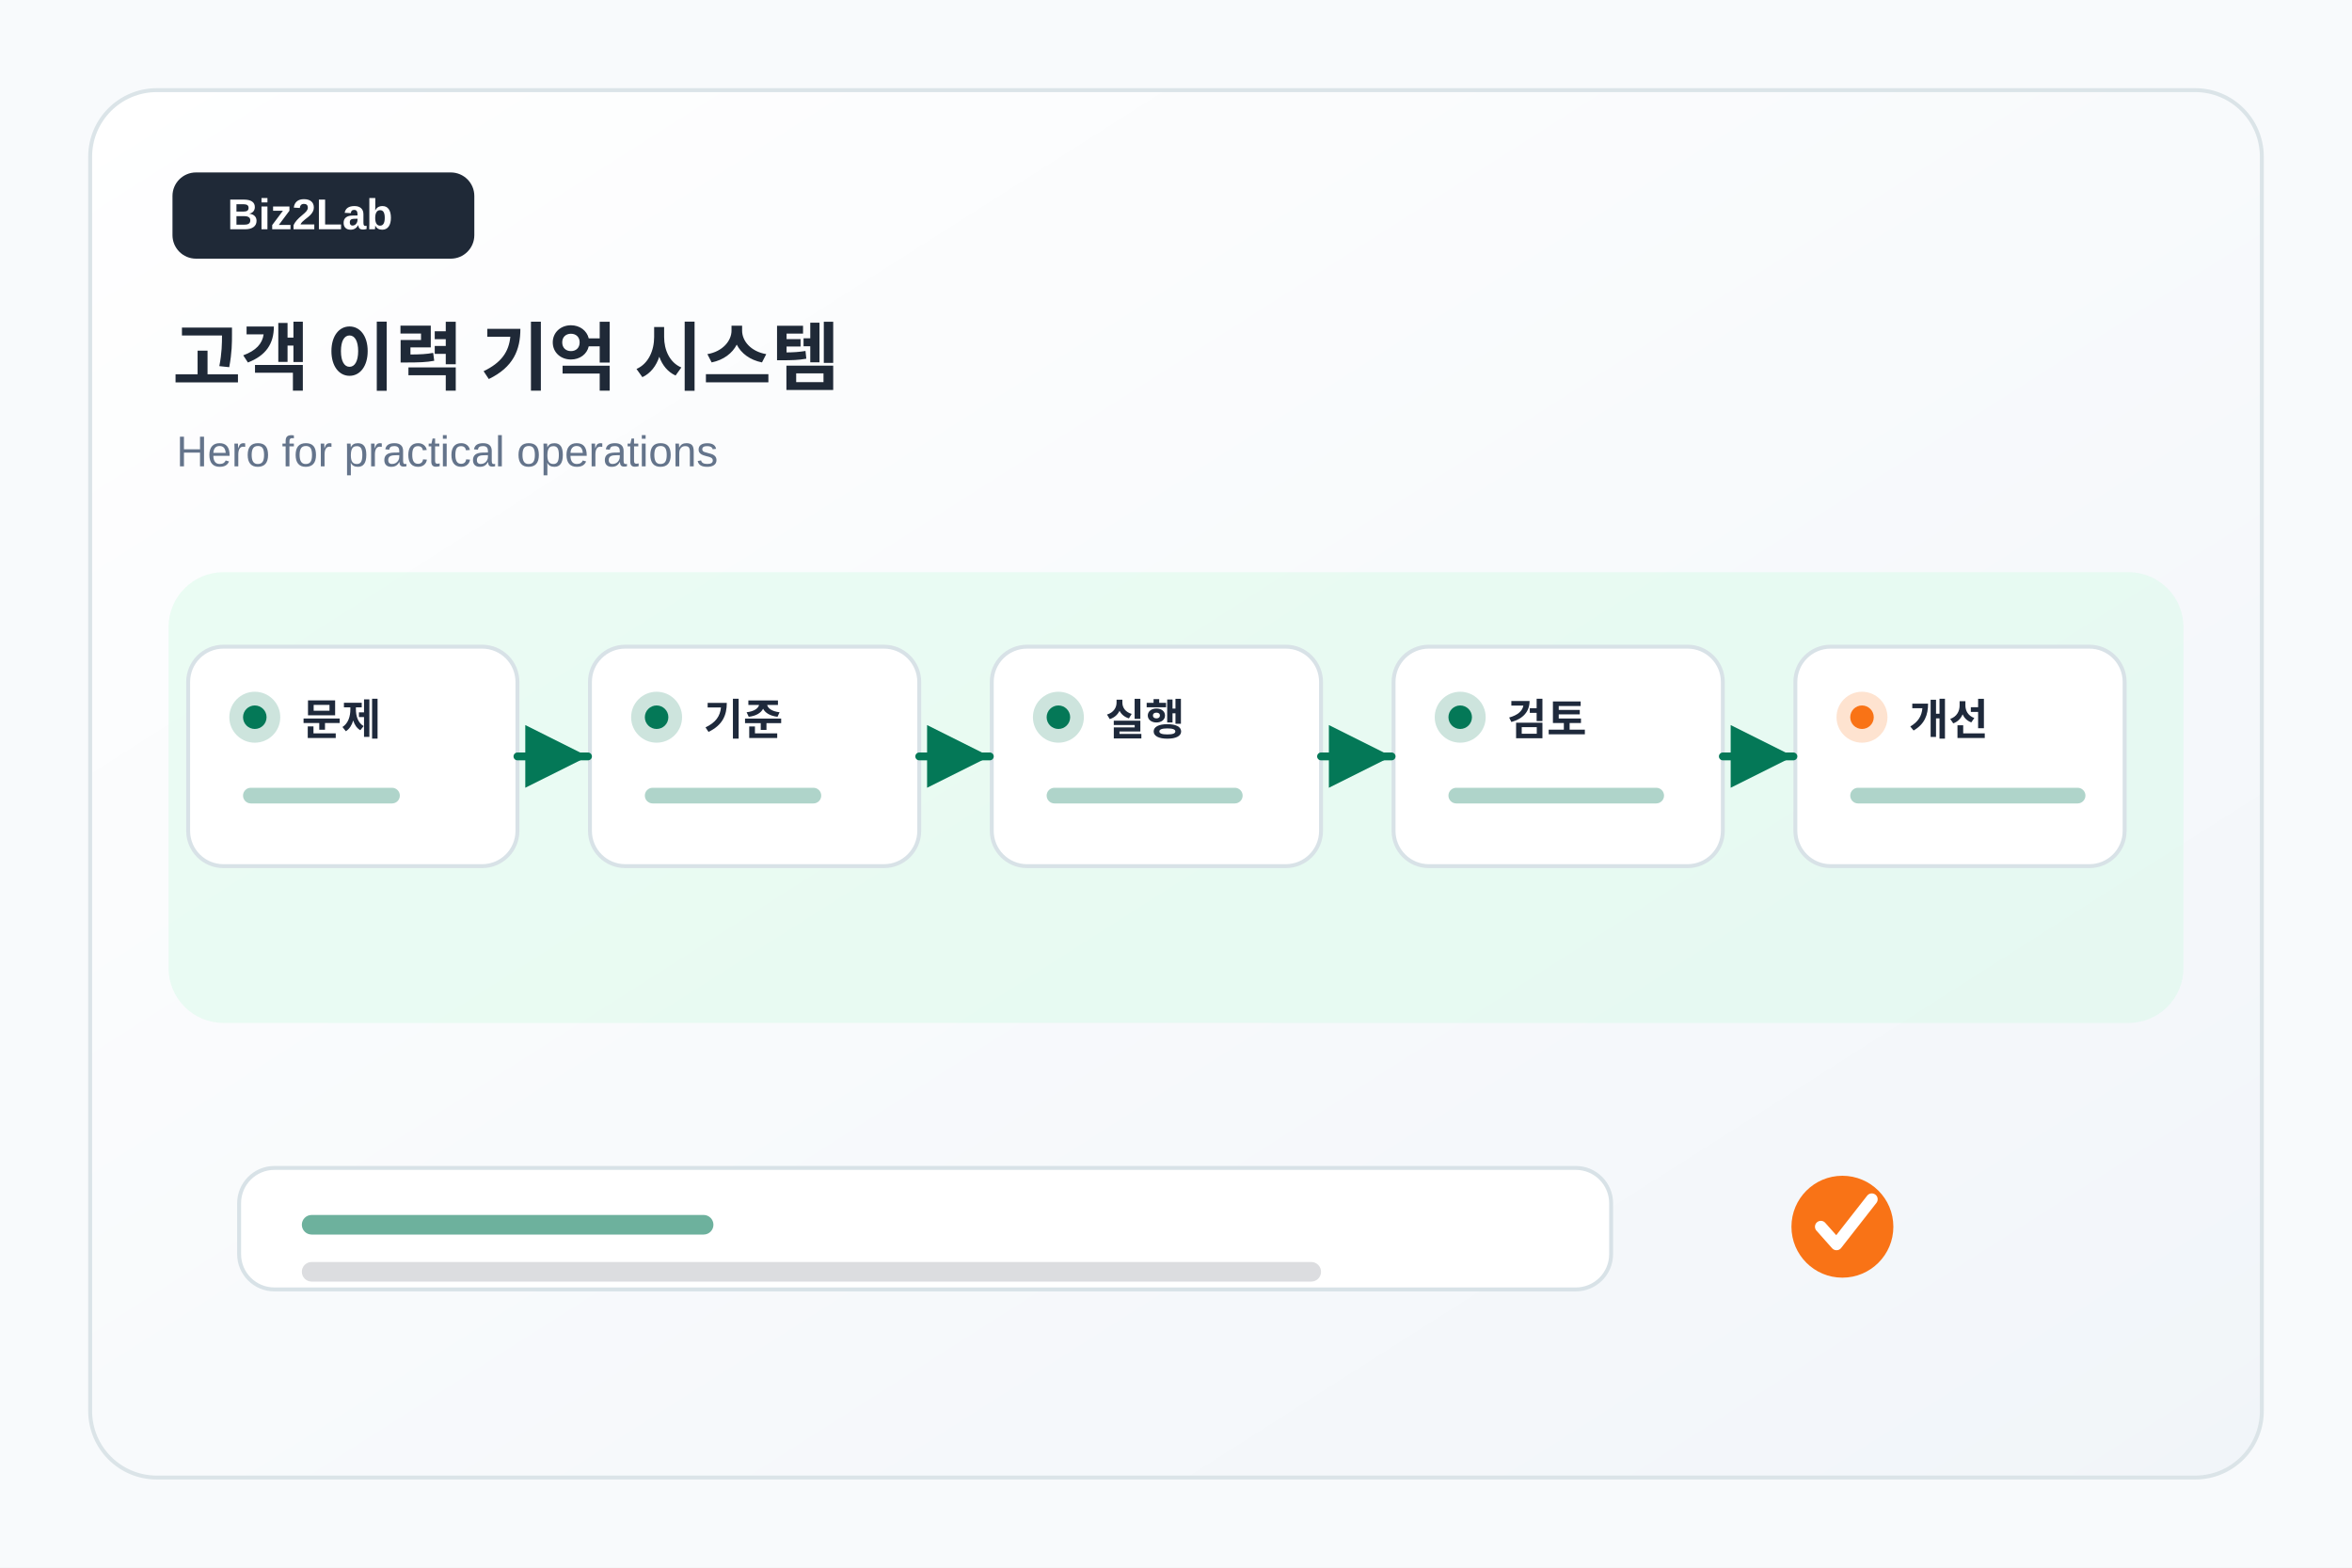
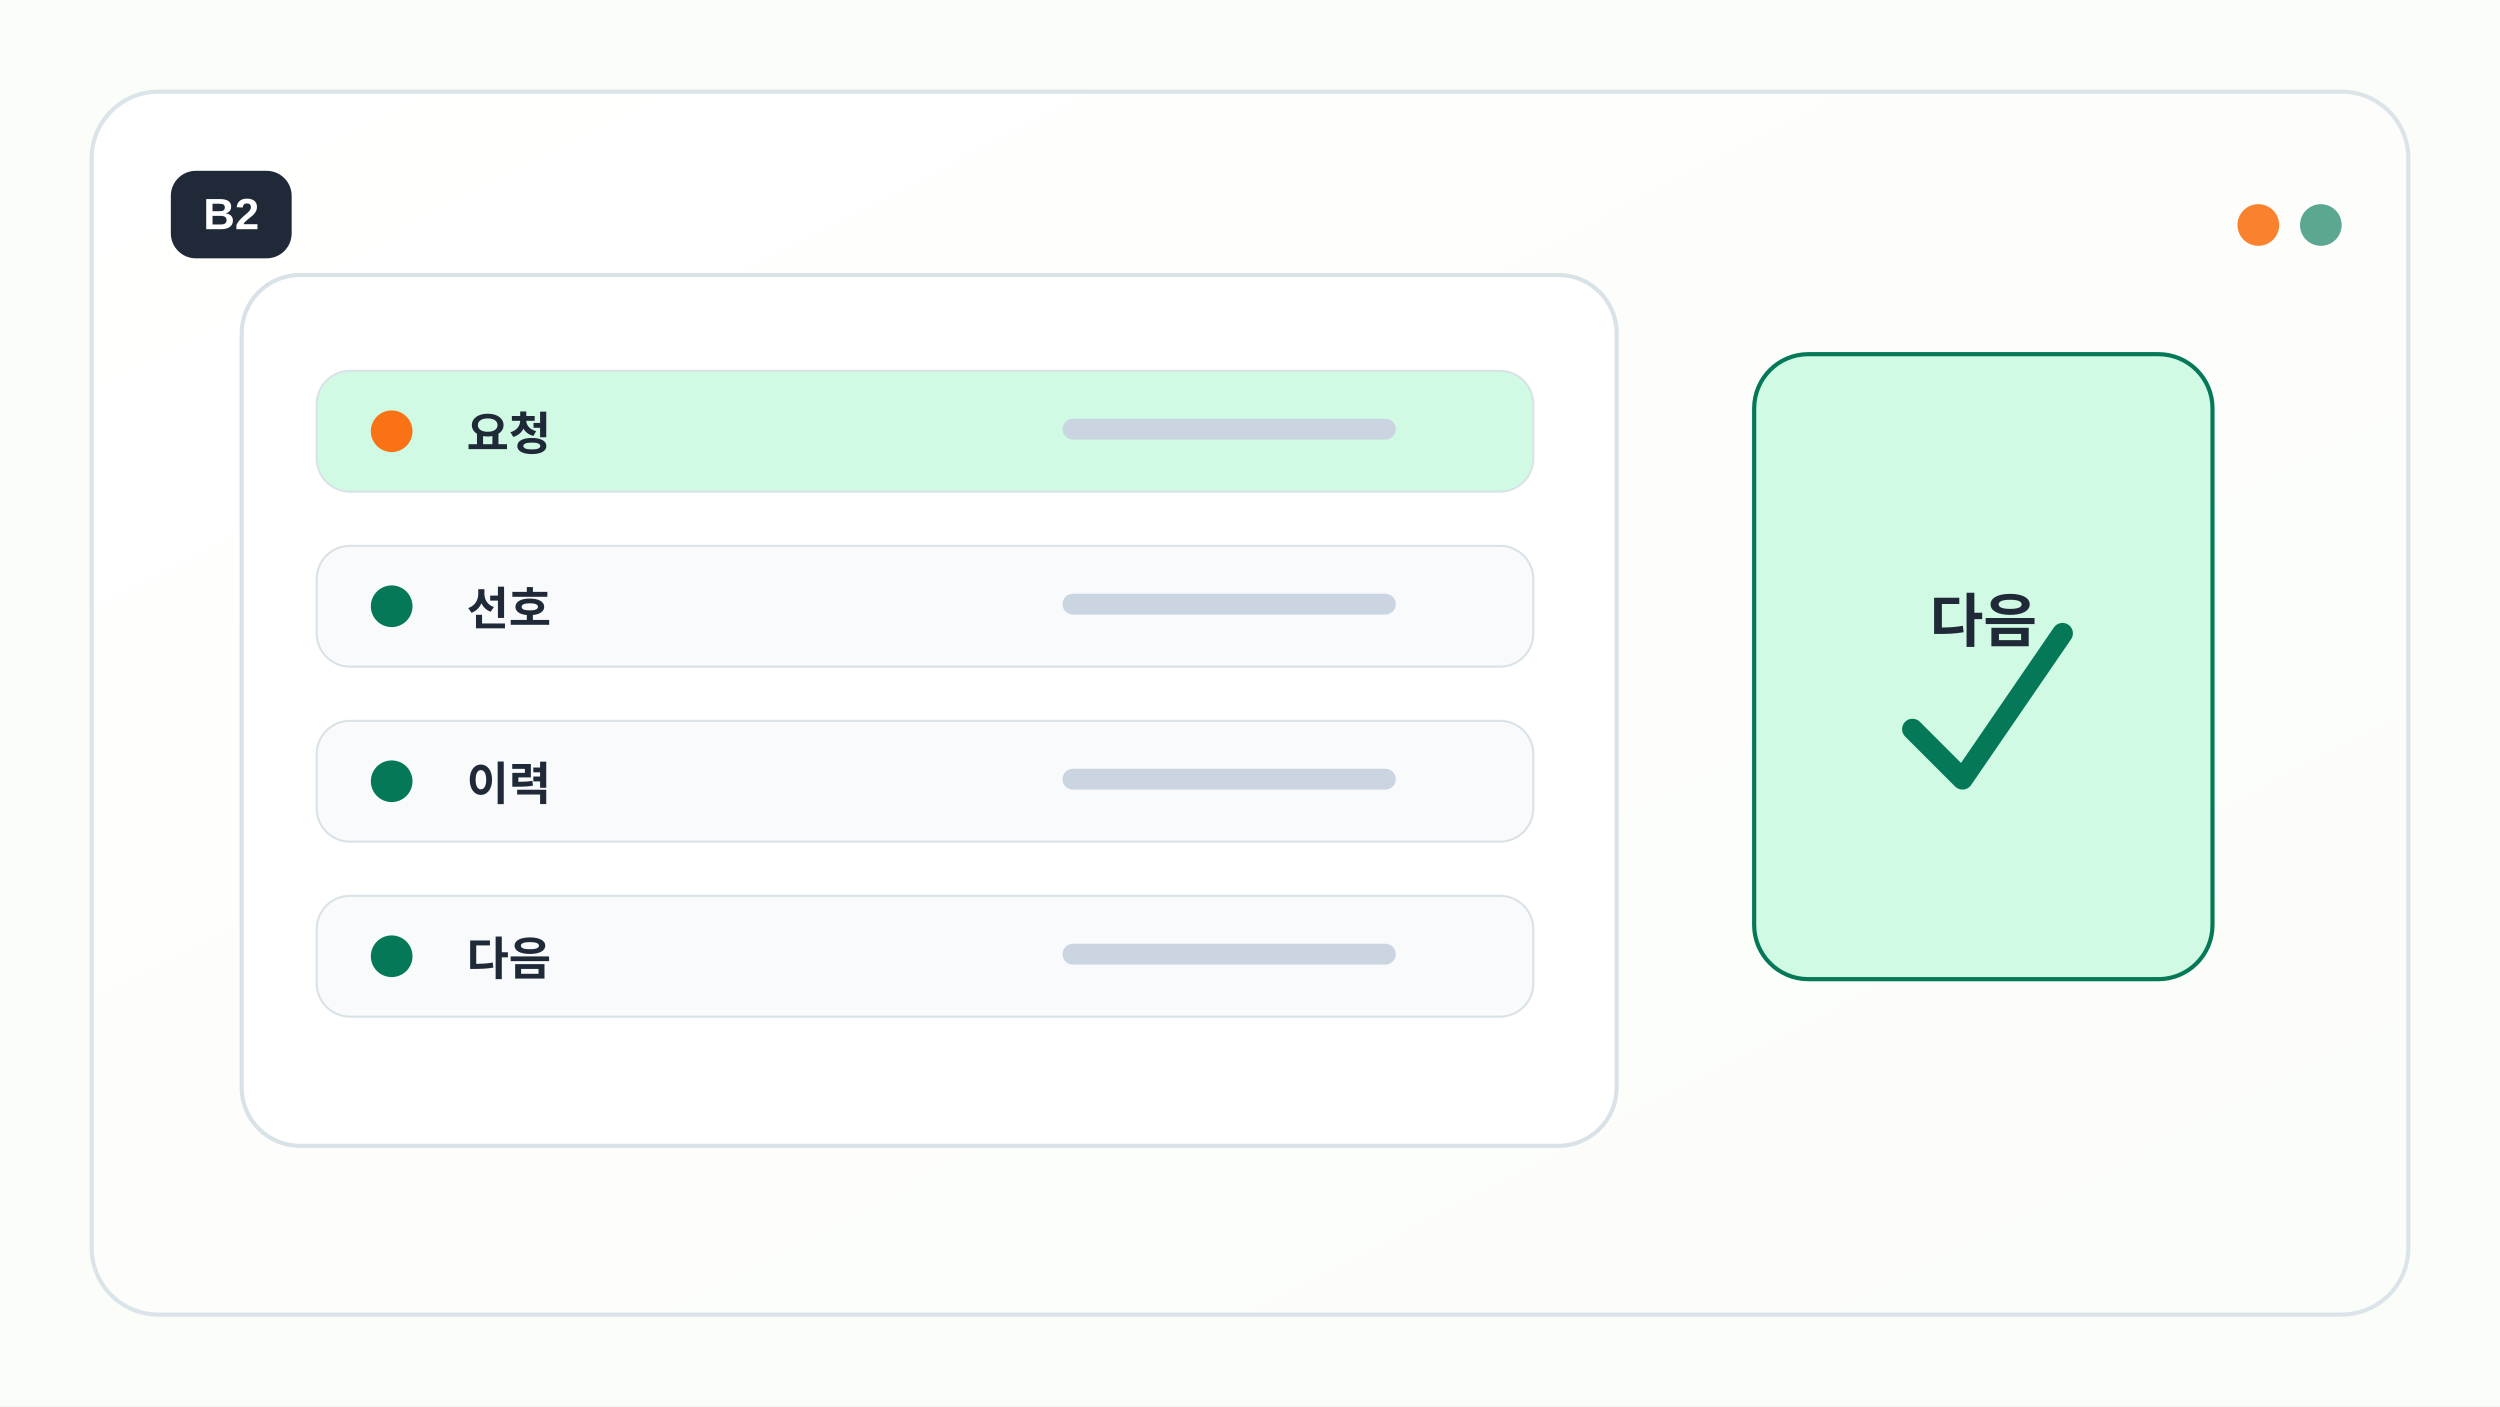
- <svg xmlns="http://www.w3.org/2000/svg" width="1200" height="800" viewBox="0 0 1200 800" role="img">
+ <svg xmlns="http://www.w3.org/2000/svg" width="1200" height="675" viewBox="0 0 1200 675" role="img">
  <defs>
    <marker id="arrow" markerWidth="12" markerHeight="12" refX="10" refY="6" orient="auto" markerUnits="strokeWidth">
      <path d="M2,2 L10,6 L2,10 Z" fill="#047857" />
    </marker>
-     <linearGradient id="bg" x1="0" x2="1" y1="0" y2="1">
+     <linearGradient id="panel" x1="0" x2="1" y1="0" y2="1">
      <stop offset="0" stop-color="#ffffff" />
-       <stop offset="1" stop-color="#f1f5f9" />
+       <stop offset="1" stop-color="#fbfdf8" />
    </linearGradient>
  </defs>
-   <rect width="1200" height="800" fill="#f8fafc" />
-   <rect x="46" y="46" width="1108" height="708" rx="34" fill="url(#bg)" stroke="#dbe4e8" stroke-width="2" />
-   <rect x="88" y="88" width="154" height="44" rx="12" fill="#1f2937" />
-   <text x="116" y="117" fill="#ffffff" font-family="Arial, sans-serif" font-size="22" font-weight="800">Biz2Lab</text>
-   <text x="88" y="196" fill="#1f2937" font-family="Arial, 'Malgun Gothic', sans-serif" font-size="38" font-weight="800">고객 이력 기억 시스템</text>
-   <text x="90" y="238" fill="#64748b" font-family="Arial, sans-serif" font-size="22">Hero for practical operations</text>
-   <rect x="86" y="292" width="1028" height="230" rx="28" fill="#d1fae5" opacity="0.42" />
-   <g>
-     <rect x="96" y="330" width="168" height="112" rx="18" fill="#ffffff" stroke="#d8e2e7" stroke-width="2" />
-     <circle cx="130" cy="366" r="13" fill="#047857" opacity="0.2" />
-     <circle cx="130" cy="366" r="6" fill="#047857" />
-     <text x="154" y="375" fill="#1e293b" font-family="Arial, 'Malgun Gothic', sans-serif" font-size="22" font-weight="700">문제</text>
-     <rect x="124" y="402" width="80" height="8" rx="4" fill="#047857" opacity="0.32" />
+   <rect width="1200" height="675" fill="#fbfdf8" />
+   <rect x="44" y="44" width="1112" height="587" rx="32" fill="url(#panel)" stroke="#dbe4e8" stroke-width="2" />
+   <rect x="82" y="82" width="58" height="42" rx="12" fill="#1f2937" />
+   <text x="111" y="110" text-anchor="middle" fill="#ffffff" font-family="Arial, 'Malgun Gothic', sans-serif" font-size="21" font-weight="700">B2</text>
+   <g opacity="0.9">
+     <circle cx="1084" cy="108" r="10" fill="#f97316" />
+     <circle cx="1114" cy="108" r="10" fill="#047857" opacity="0.72" />
  </g>
-   <g>
-     <rect x="301" y="330" width="168" height="112" rx="18" fill="#ffffff" stroke="#d8e2e7" stroke-width="2" />
-     <circle cx="335" cy="366" r="13" fill="#047857" opacity="0.2" />
-     <circle cx="335" cy="366" r="6" fill="#047857" />
-     <text x="359" y="375" fill="#1e293b" font-family="Arial, 'Malgun Gothic', sans-serif" font-size="22" font-weight="700">기준</text>
-     <rect x="329" y="402" width="90" height="8" rx="4" fill="#047857" opacity="0.32" />
+   <g data-family="customer-record-card">
+     <rect x="116" y="132" width="660" height="418" rx="28" fill="#ffffff" stroke="#d8e2e7" stroke-width="2" />
+     <rect x="152" y="178" width="584" height="58" rx="16" fill="#d1fae5" stroke="#d8e2e7" />
+     <circle cx="188" cy="207" r="10" fill="#f97316" />
+     <text x="224" y="216" text-anchor="start" fill="#1f2937" font-family="Arial, 'Malgun Gothic', sans-serif" font-size="22" font-weight="700">요청</text>
+     <rect x="510" y="201" width="160" height="10" rx="5" fill="#cbd5e1" />
+     <rect x="152" y="262" width="584" height="58" rx="16" fill="#f8fafc" stroke="#d8e2e7" />
+     <circle cx="188" cy="291" r="10" fill="#047857" />
+     <text x="224" y="300" text-anchor="start" fill="#1f2937" font-family="Arial, 'Malgun Gothic', sans-serif" font-size="22" font-weight="700">선호</text>
+     <rect x="510" y="285" width="160" height="10" rx="5" fill="#cbd5e1" />
+     <rect x="152" y="346" width="584" height="58" rx="16" fill="#f8fafc" stroke="#d8e2e7" />
+     <circle cx="188" cy="375" r="10" fill="#047857" />
+     <text x="224" y="384" text-anchor="start" fill="#1f2937" font-family="Arial, 'Malgun Gothic', sans-serif" font-size="22" font-weight="700">이력</text>
+     <rect x="510" y="369" width="160" height="10" rx="5" fill="#cbd5e1" />
+     <rect x="152" y="430" width="584" height="58" rx="16" fill="#f8fafc" stroke="#d8e2e7" />
+     <circle cx="188" cy="459" r="10" fill="#047857" />
+     <text x="224" y="468" text-anchor="start" fill="#1f2937" font-family="Arial, 'Malgun Gothic', sans-serif" font-size="22" font-weight="700">다음</text>
+     <rect x="510" y="453" width="160" height="10" rx="5" fill="#cbd5e1" />
+     <rect x="842" y="170" width="220" height="300" rx="26" fill="#d1fae5" stroke="#047857" stroke-width="2" />
+     <text x="952" y="308" text-anchor="middle" fill="#1f2937" font-family="Arial, 'Malgun Gothic', sans-serif" font-size="28" font-weight="700">다음</text>
+     <path d="M918 350 l24 24 l48 -70" fill="none" stroke="#047857" stroke-width="10" stroke-linecap="round" stroke-linejoin="round" />
  </g>
-   <g>
-     <rect x="506" y="330" width="168" height="112" rx="18" fill="#ffffff" stroke="#d8e2e7" stroke-width="2" />
-     <circle cx="540" cy="366" r="13" fill="#047857" opacity="0.2" />
-     <circle cx="540" cy="366" r="6" fill="#047857" />
-     <text x="564" y="375" fill="#1e293b" font-family="Arial, 'Malgun Gothic', sans-serif" font-size="22" font-weight="700">실행</text>
-     <rect x="534" y="402" width="100" height="8" rx="4" fill="#047857" opacity="0.32" />
-   </g>
-   <g>
-     <rect x="711" y="330" width="168" height="112" rx="18" fill="#ffffff" stroke="#d8e2e7" stroke-width="2" />
-     <circle cx="745" cy="366" r="13" fill="#047857" opacity="0.2" />
-     <circle cx="745" cy="366" r="6" fill="#047857" />
-     <text x="769" y="375" fill="#1e293b" font-family="Arial, 'Malgun Gothic', sans-serif" font-size="22" font-weight="700">검토</text>
-     <rect x="739" y="402" width="110" height="8" rx="4" fill="#047857" opacity="0.32" />
-   </g>
-   <g>
-     <rect x="916" y="330" width="168" height="112" rx="18" fill="#ffffff" stroke="#d8e2e7" stroke-width="2" />
-     <circle cx="950" cy="366" r="13" fill="#f97316" opacity="0.2" />
-     <circle cx="950" cy="366" r="6" fill="#f97316" />
-     <text x="974" y="375" fill="#1e293b" font-family="Arial, 'Malgun Gothic', sans-serif" font-size="22" font-weight="700">개선</text>
-     <rect x="944" y="402" width="120" height="8" rx="4" fill="#047857" opacity="0.32" />
-   </g>
-   <path d="M 264 386 C 276 386, 288 386, 300 386" stroke="#047857" stroke-width="4" fill="none" stroke-linecap="round" marker-end="url(#arrow)" />
-   <path d="M 469 386 C 481 386, 493 386, 505 386" stroke="#047857" stroke-width="4" fill="none" stroke-linecap="round" marker-end="url(#arrow)" />
-   <path d="M 674 386 C 686 386, 698 386, 710 386" stroke="#047857" stroke-width="4" fill="none" stroke-linecap="round" marker-end="url(#arrow)" />
-   <path d="M 879 386 C 891 386, 903 386, 915 386" stroke="#047857" stroke-width="4" fill="none" stroke-linecap="round" marker-end="url(#arrow)" />
-   <rect x="122" y="596" width="700" height="62" rx="18" fill="#ffffff" stroke="#d8e2e7" stroke-width="2" />
-   <rect x="154" y="620" width="210" height="10" rx="5" fill="#047857" opacity="0.58" />
-   <rect x="154" y="644" width="520" height="10" rx="5" fill="#1f2937" opacity="0.16" />
-   <circle cx="940" cy="626" r="26" fill="#f97316" />
-   <path d="M929 626 l8 9 l18 -23" fill="none" stroke="#ffffff" stroke-width="6" stroke-linecap="round" stroke-linejoin="round" />
</svg>
